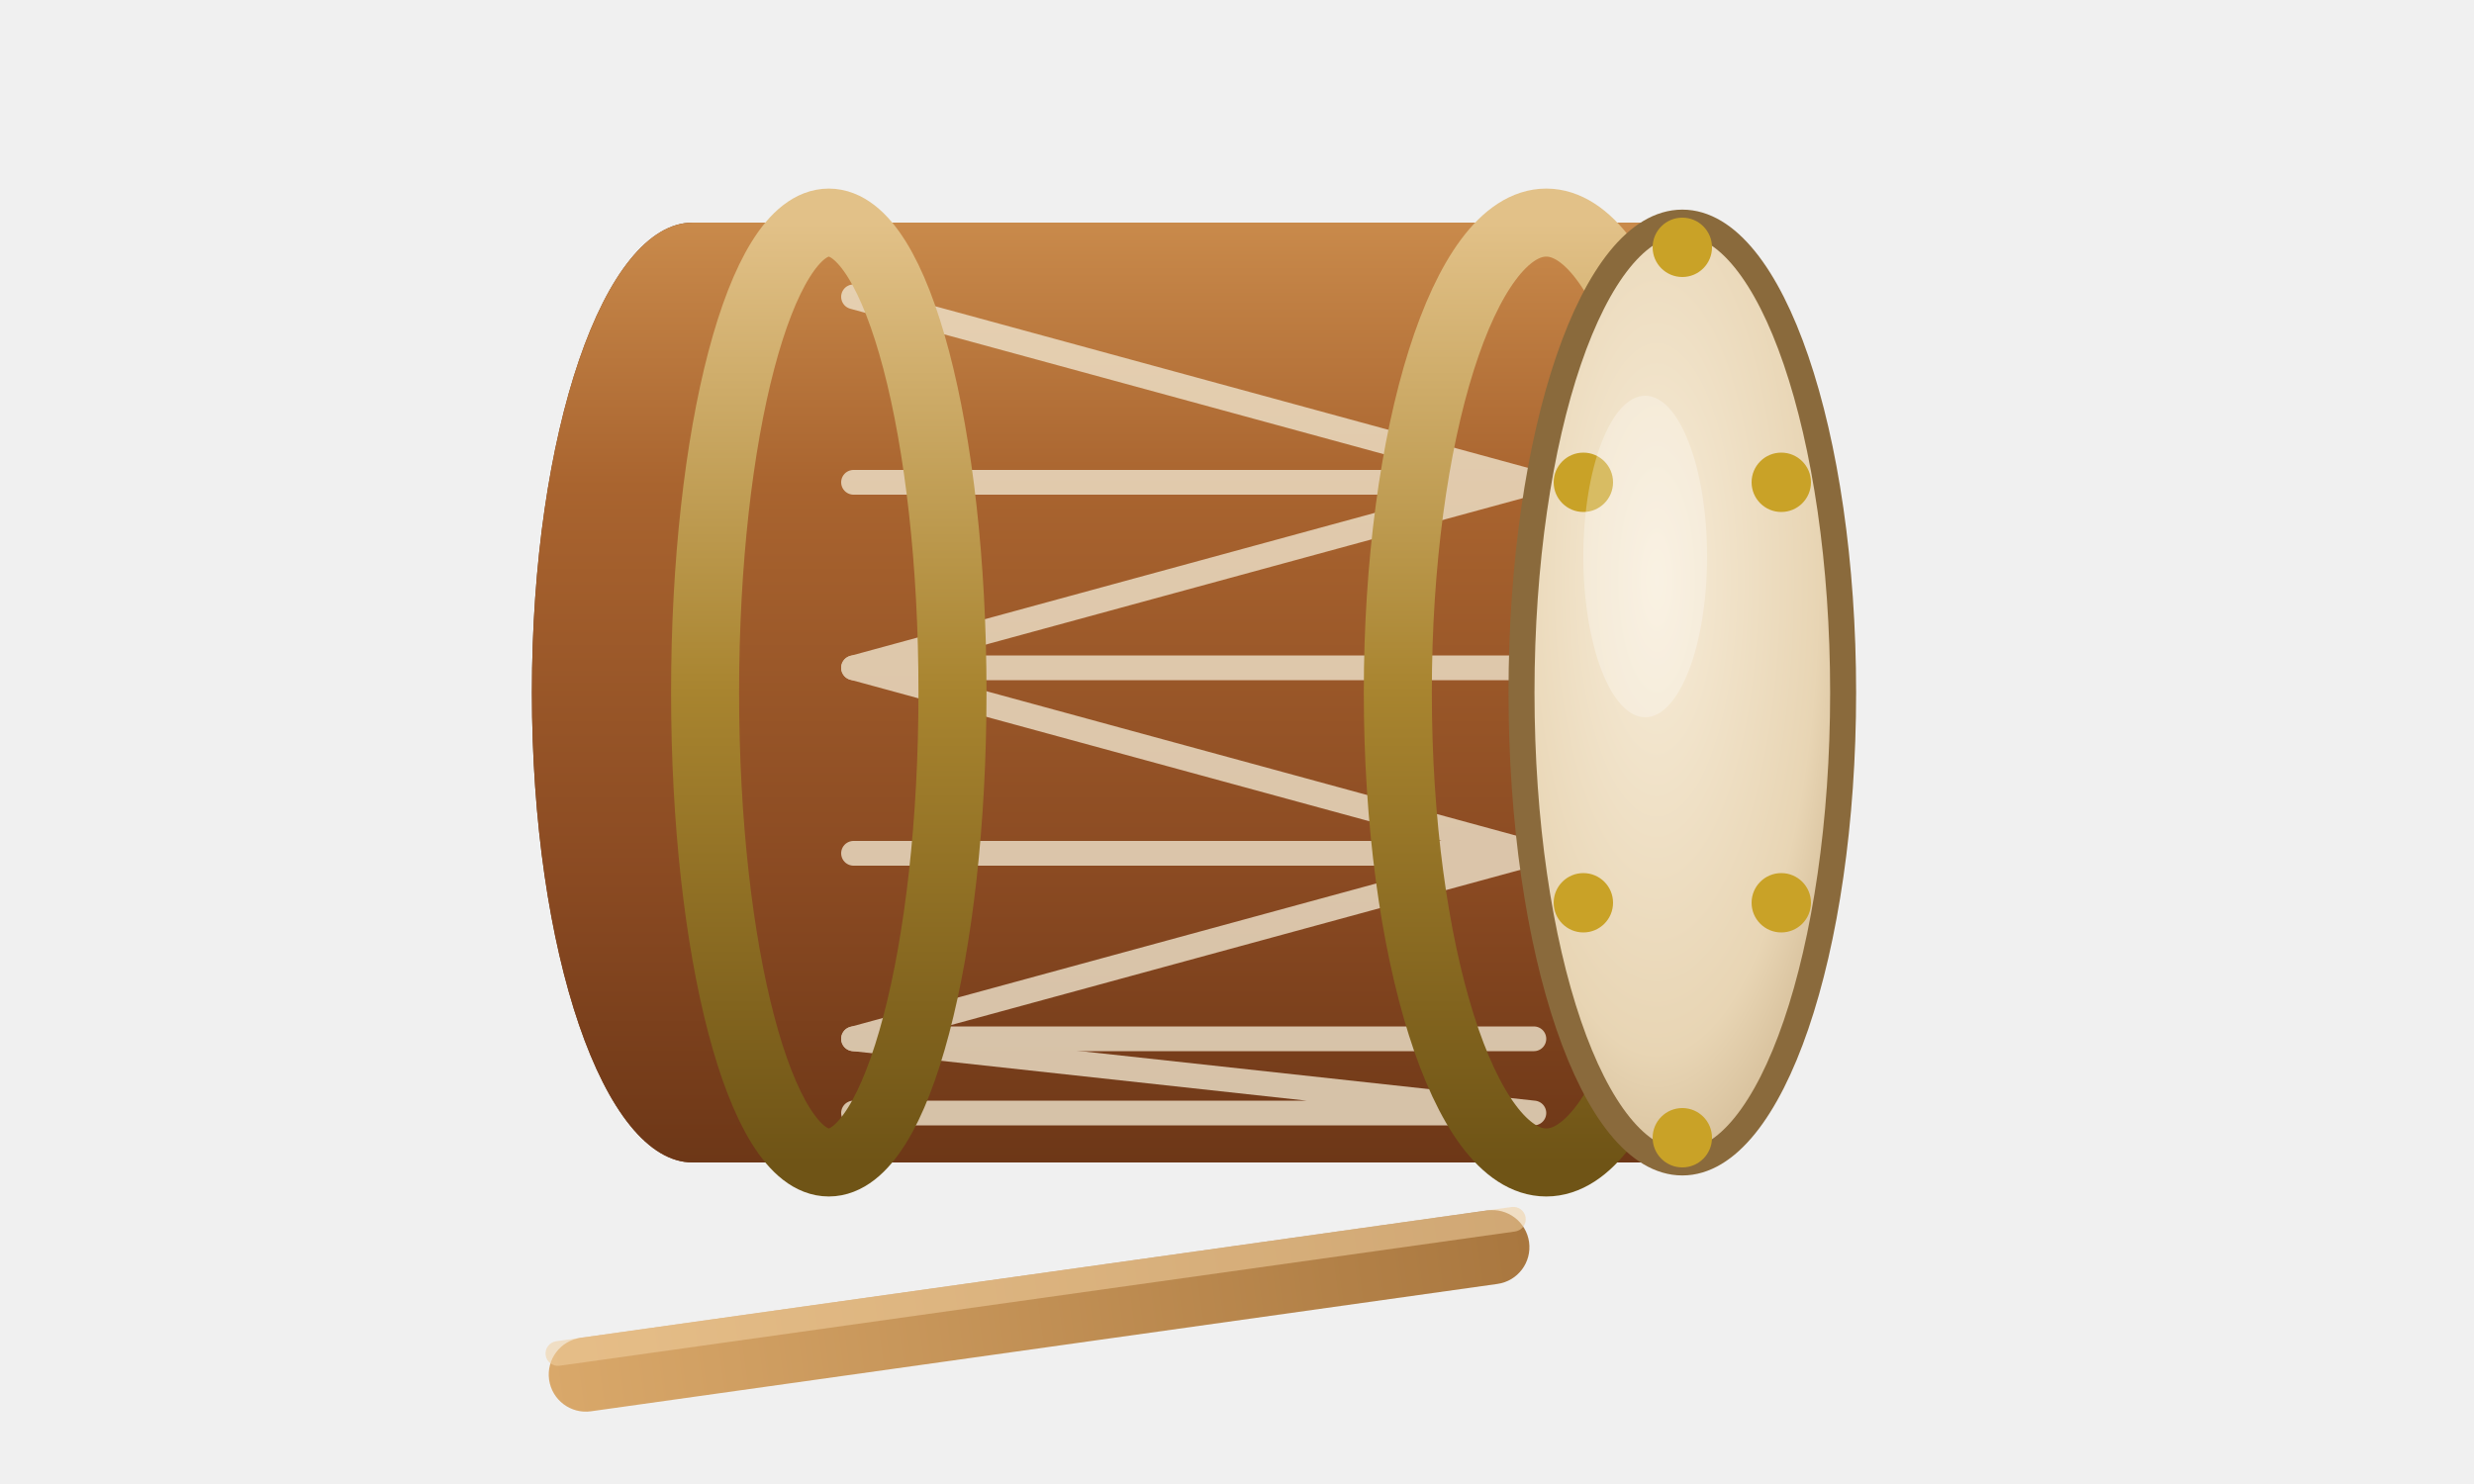
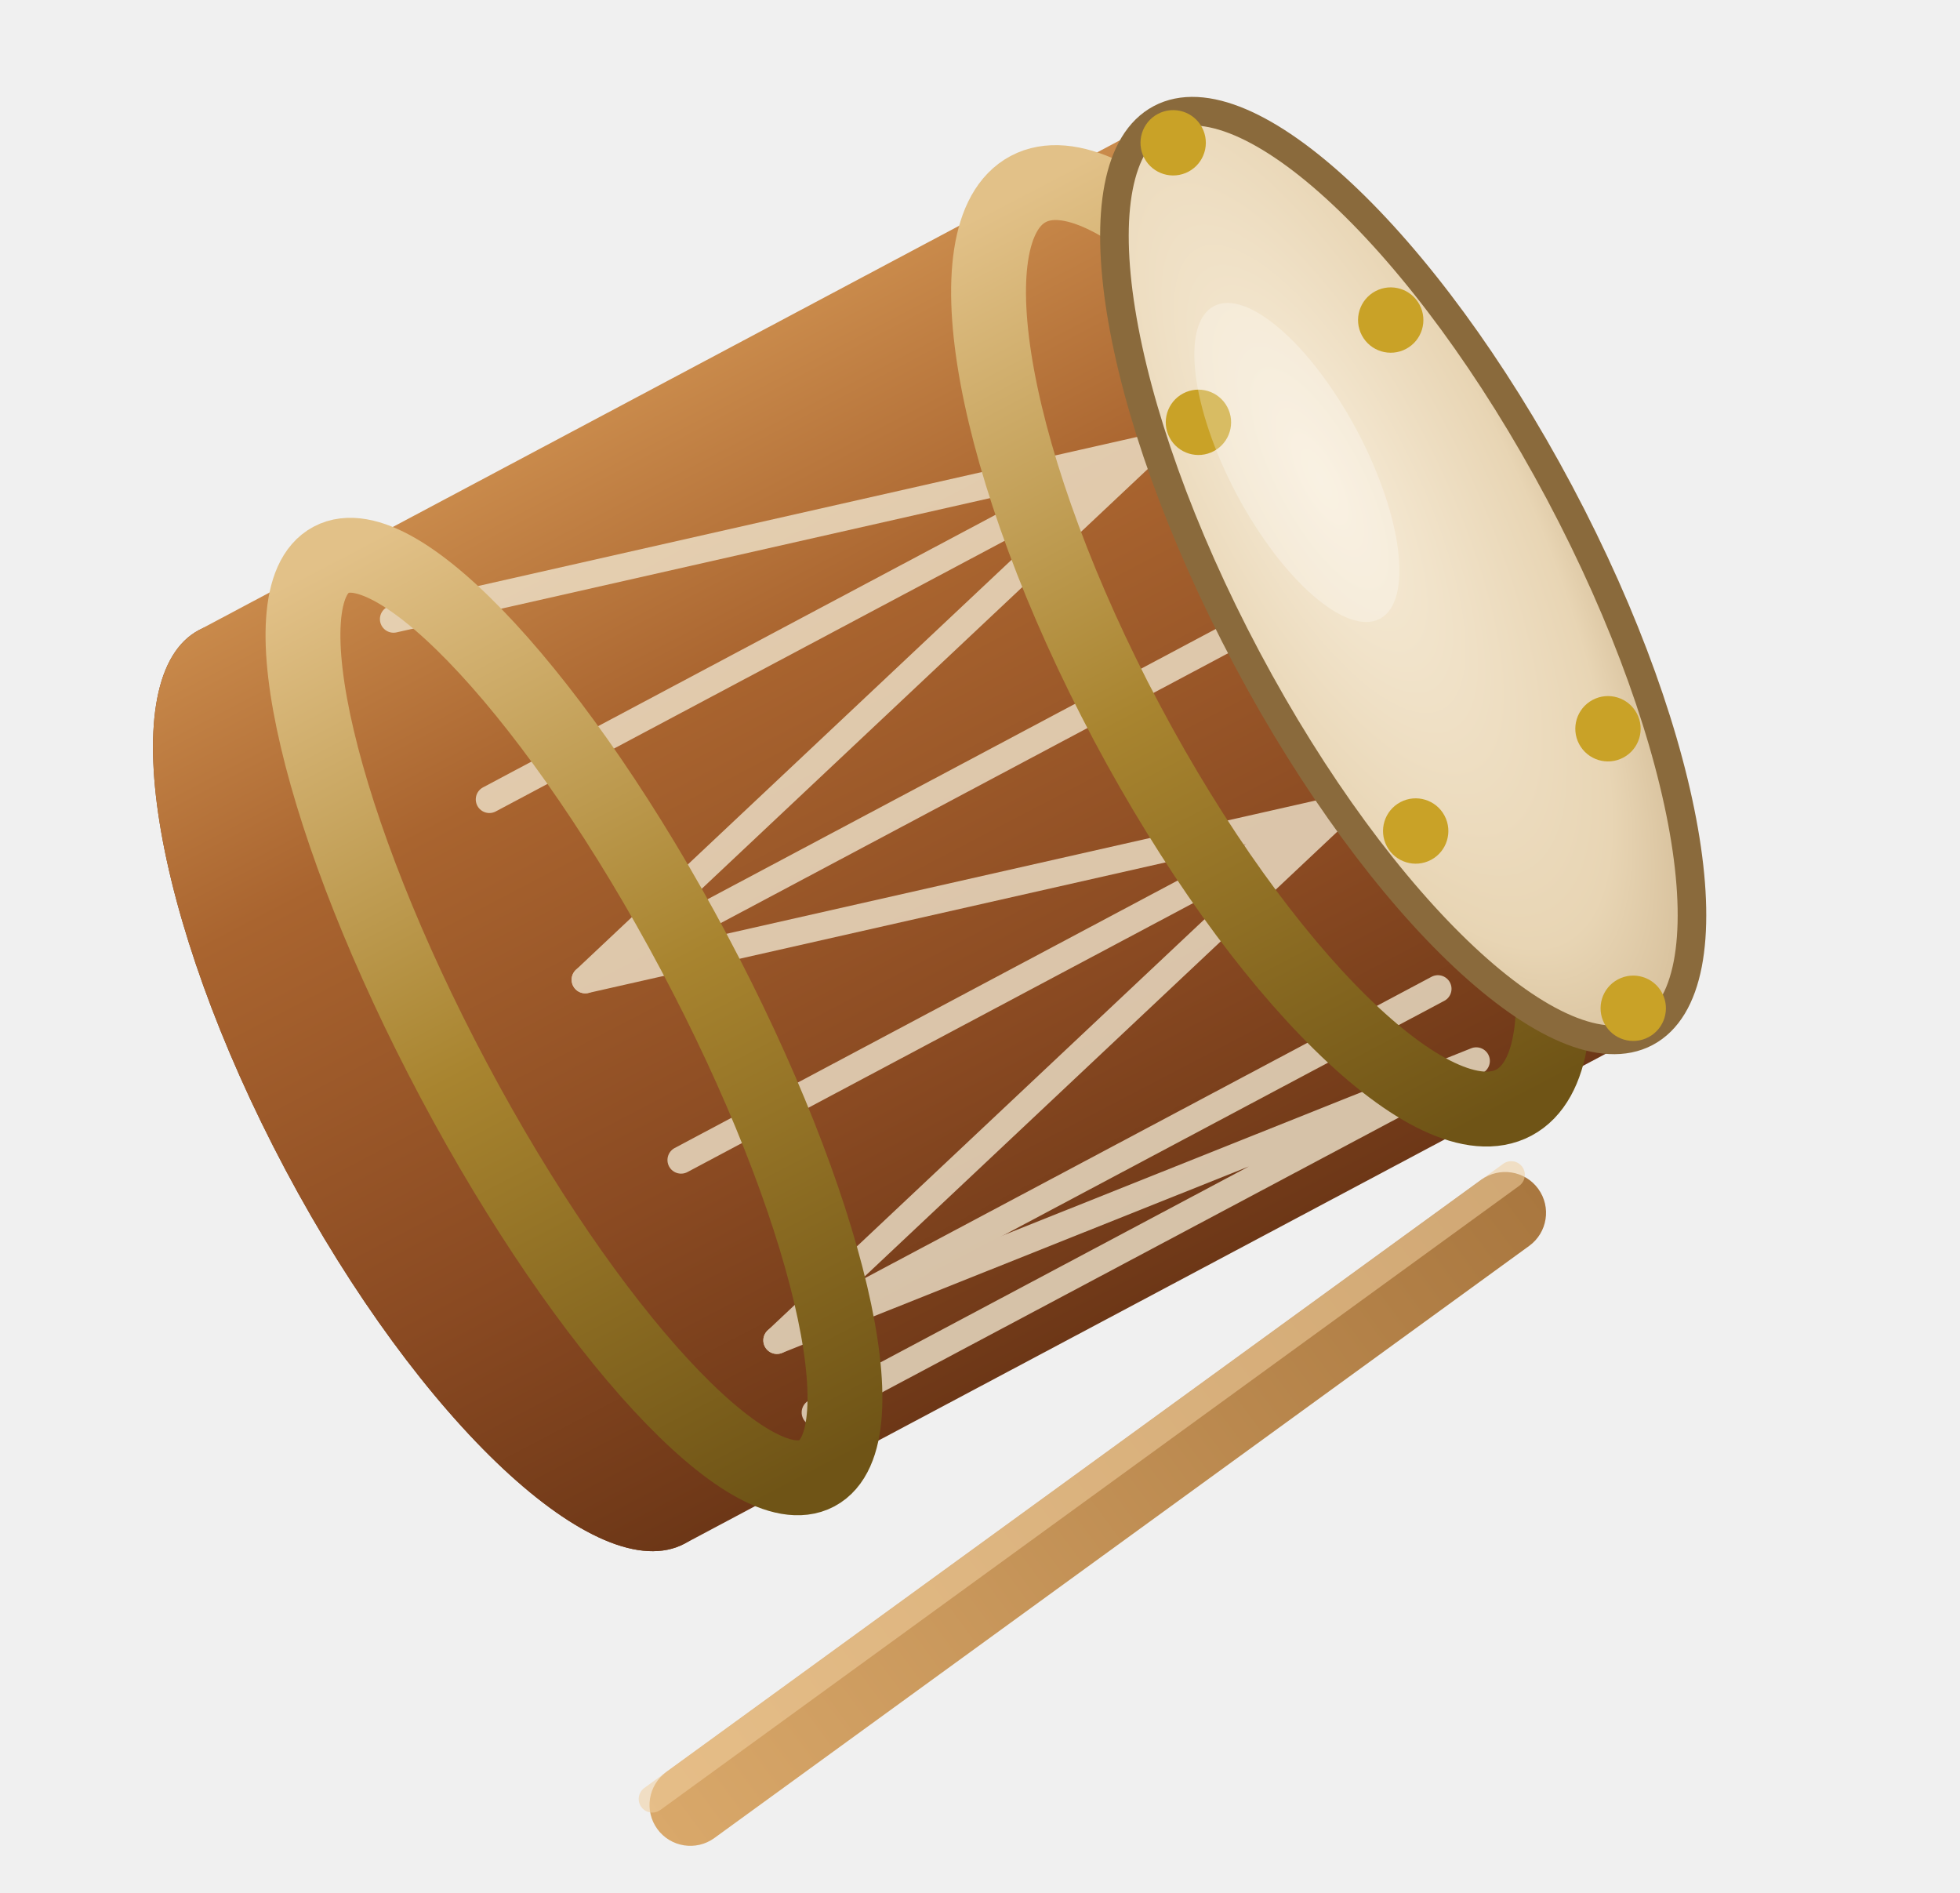
- <svg xmlns="http://www.w3.org/2000/svg" viewBox="0 0 200 120" width="200" height="120" role="img" aria-labelledby="drumTitle drumDesc">
+ <svg xmlns="http://www.w3.org/2000/svg" viewBox="24 -4 144 139" width="144" height="139" role="img" aria-labelledby="drumTitle drumDesc">
  <defs>
    <linearGradient id="shell" x1="0" y1="0" x2="0" y2="1">
      <stop offset="0%" stop-color="#c98a4b" />
      <stop offset="28%" stop-color="#a9642f" />
      <stop offset="70%" stop-color="#8a4a22" />
      <stop offset="100%" stop-color="#6d3717" />
    </linearGradient>
    <radialGradient id="skin" cx="42%" cy="38%" r="72%">
      <stop offset="0%" stop-color="#f7ecd8" />
      <stop offset="70%" stop-color="#e8d5b4" />
      <stop offset="100%" stop-color="#cdb48d" />
    </radialGradient>
    <linearGradient id="hoop" x1="0" y1="0" x2="0" y2="1">
      <stop offset="0%" stop-color="#e2c188" />
      <stop offset="50%" stop-color="#a8842f" />
      <stop offset="100%" stop-color="#6f5416" />
    </linearGradient>
    <linearGradient id="stick" x1="0" y1="0" x2="1" y2="0">
      <stop offset="0%" stop-color="#d9a86a" />
      <stop offset="100%" stop-color="#a9773f" />
    </linearGradient>
  </defs>
-   <ellipse cx="56" cy="56" rx="13" ry="38" fill="#7a4520" />
-   <path d="M56 18 H136 A13 38 0 0 1 136 94 H56 A13 38 0 0 1 56 18 Z" fill="url(#shell)" />
-   <g stroke="#efe3cc" stroke-width="2" opacity="0.8" stroke-linecap="round" stroke-linejoin="round" fill="none">
-     <path d="M69 24 L124 39 L69 39" />
-     <path d="M124 39 L69 54 L124 54" />
-     <path d="M69 54 L124 69 L69 69" />
-     <path d="M124 69 L69 84 L124 84" />
-     <path d="M69 84 L124 90 L69 90" />
-   </g>
-   <ellipse cx="67" cy="56" rx="10" ry="38" fill="none" stroke="url(#hoop)" stroke-width="5.5" />
-   <ellipse cx="125" cy="56" rx="12" ry="38" fill="none" stroke="url(#hoop)" stroke-width="5.5" />
-   <ellipse cx="136" cy="56" rx="13" ry="38" fill="url(#skin)" />
-   <ellipse cx="136" cy="56" rx="13" ry="38" fill="none" stroke="#8a6a3c" stroke-width="2.1" />
-   <g fill="#c9a227">
-     <circle cx="136" cy="20" r="2.4" />
-     <circle cx="144" cy="39" r="2.4" />
-     <circle cx="144" cy="73" r="2.4" />
-     <circle cx="136" cy="92" r="2.4" />
-     <circle cx="128" cy="73" r="2.4" />
-     <circle cx="128" cy="39" r="2.4" />
-   </g>
-   <ellipse cx="133" cy="45" rx="5" ry="13" fill="#fff" opacity="0.28" />
-   <g transform="rotate(-8 84 106)">
-     <rect x="44" y="103" width="80" height="6" rx="3" fill="url(#stick)" />
-     <rect x="44" y="103" width="80" height="2" rx="1" fill="#f0cfa0" opacity="0.55" />
+   <g transform="rotate(-28 96 65)">
+     <ellipse cx="56" cy="56" rx="13" ry="38" fill="#7a4520" />
+     <path d="M56 18 H136 A13 38 0 0 1 136 94 H56 A13 38 0 0 1 56 18 Z" fill="url(#shell)" />
+     <g stroke="#efe3cc" stroke-width="2" opacity="0.8" stroke-linecap="round" stroke-linejoin="round" fill="none">
+       <path d="M69 24 L124 39 L69 39" />
+       <path d="M124 39 L69 54 L124 54" />
+       <path d="M69 54 L124 69 L69 69" />
+       <path d="M124 69 L69 84 L124 84" />
+       <path d="M69 84 L124 90 L69 90" />
+     </g>
+     <ellipse cx="67" cy="56" rx="10" ry="38" fill="none" stroke="url(#hoop)" stroke-width="5.5" />
+     <ellipse cx="125" cy="56" rx="12" ry="38" fill="none" stroke="url(#hoop)" stroke-width="5.5" />
+     <ellipse cx="136" cy="56" rx="13" ry="38" fill="url(#skin)" />
+     <ellipse cx="136" cy="56" rx="13" ry="38" fill="none" stroke="#8a6a3c" stroke-width="2.1" />
+     <g fill="#c9a227">
+       <circle cx="136" cy="20" r="2.4" />
+       <circle cx="144" cy="39" r="2.4" />
+       <circle cx="144" cy="73" r="2.4" />
+       <circle cx="136" cy="92" r="2.4" />
+       <circle cx="128" cy="73" r="2.4" />
+       <circle cx="128" cy="39" r="2.4" />
+     </g>
+     <ellipse cx="133" cy="45" rx="5" ry="13" fill="#fff" opacity="0.28" />
+     <g transform="rotate(-8 84 106)">
+       <rect x="44" y="103" width="80" height="6" rx="3" fill="url(#stick)" />
+       <rect x="44" y="103" width="80" height="2" rx="1" fill="#f0cfa0" opacity="0.55" />
+     </g>
  </g>
</svg>
